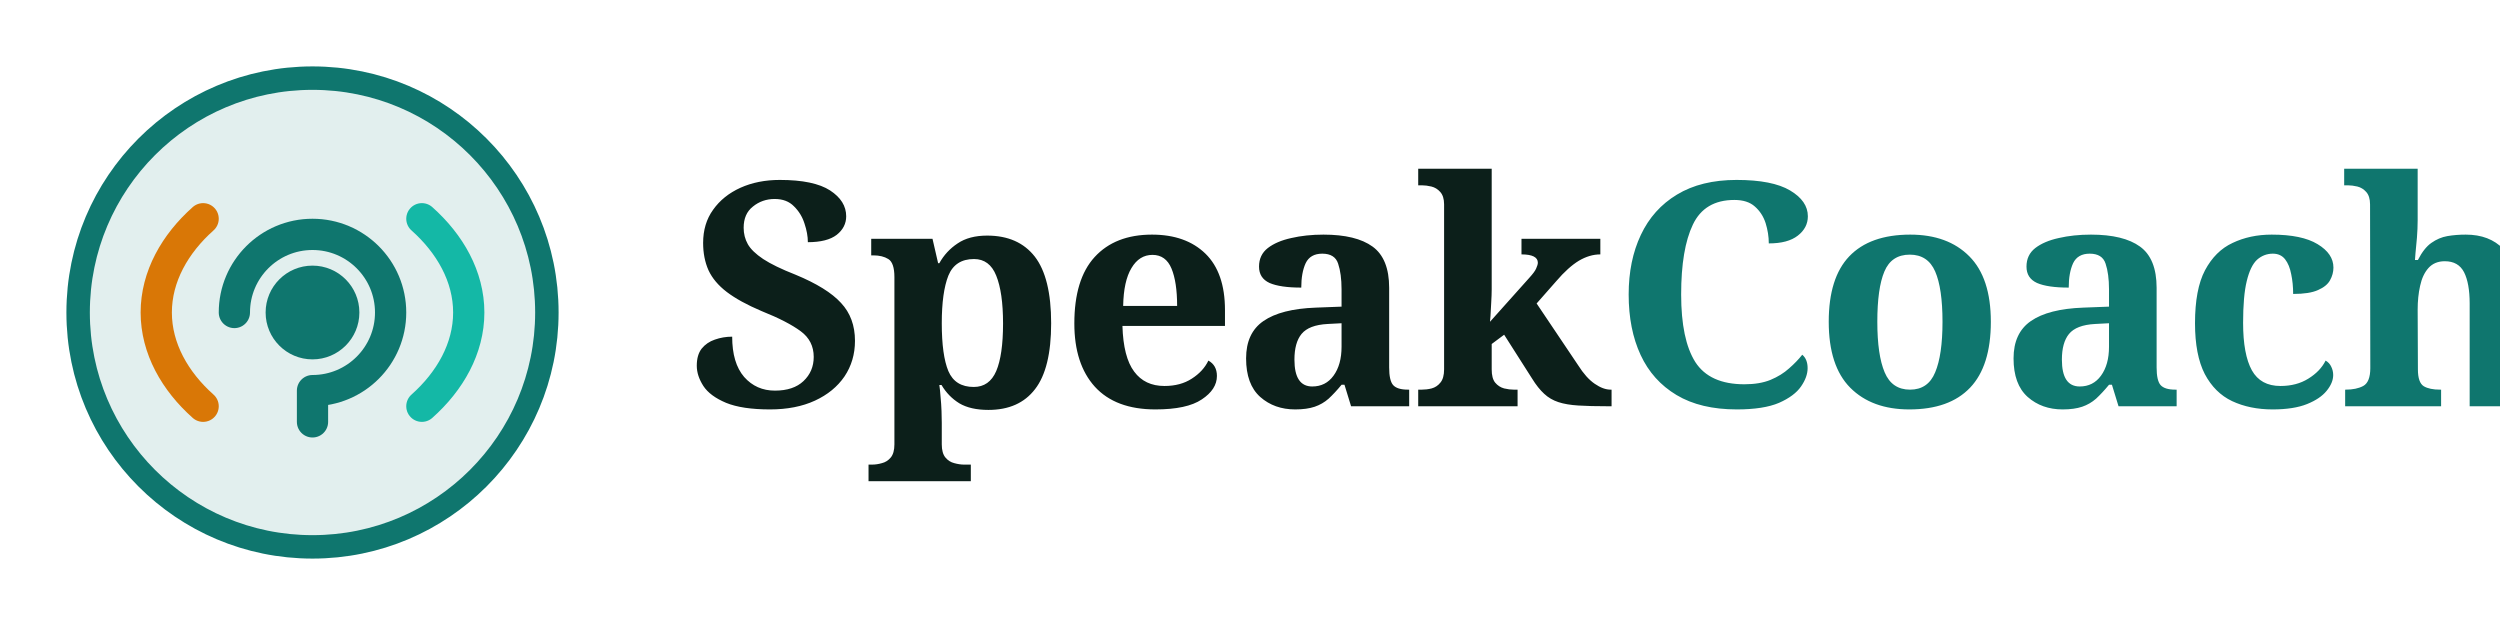
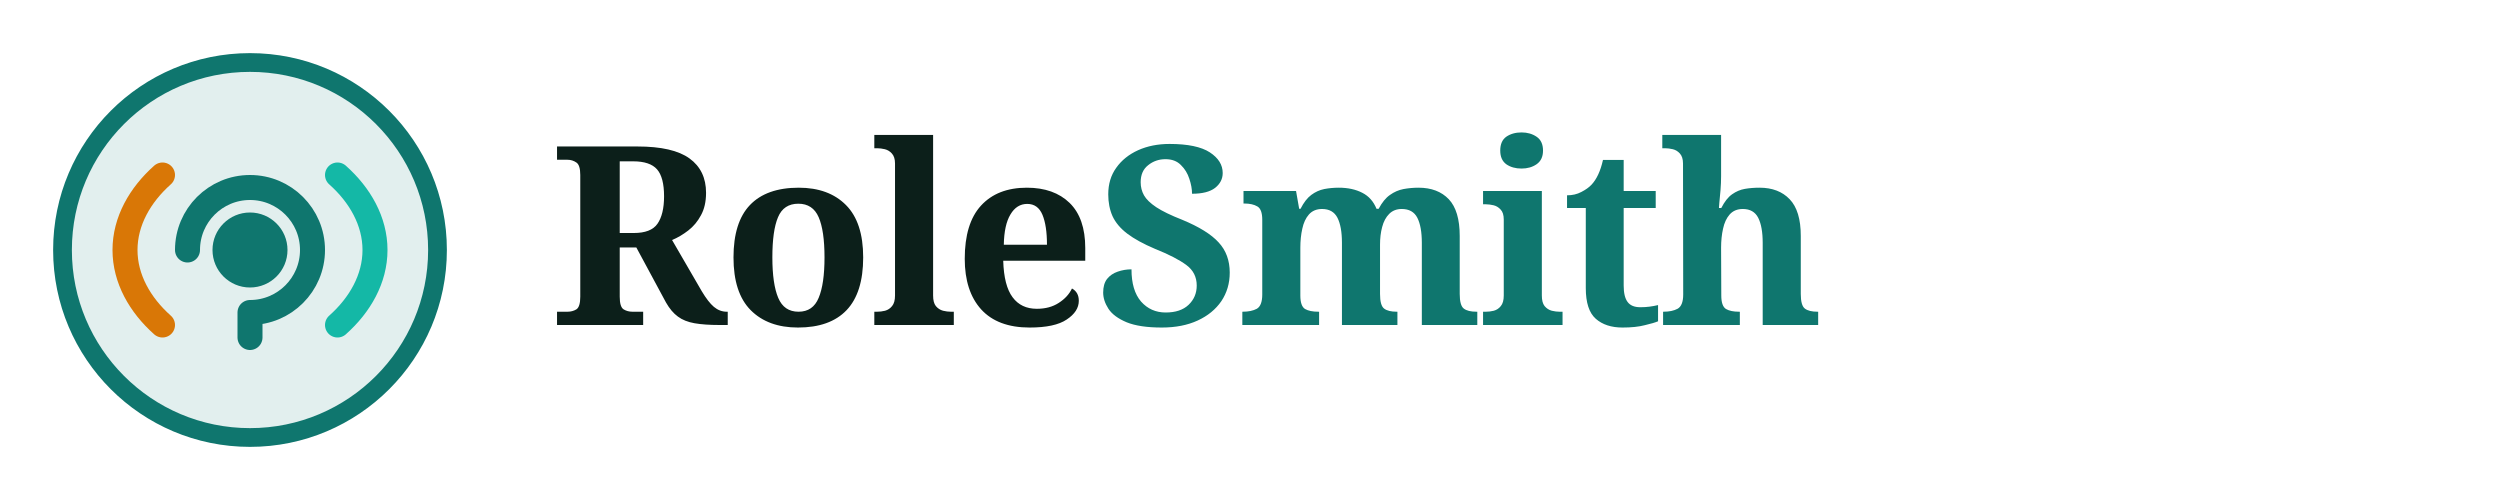
- <svg xmlns="http://www.w3.org/2000/svg" viewBox="0 0 160 40" fill="none">
+ <svg xmlns="http://www.w3.org/2000/svg" viewBox="0 0 200 40" fill="none">
  <g transform="translate(4, 4)">
    <circle cx="16" cy="16" r="15" fill="#0f766e" fill-opacity="0.12" stroke="#0f766e" stroke-width="1.5" />
    <path d="M11 16C11 13.239 13.239 11 16 11C18.761 11 21 13.239 21 16C21 18.761 18.761 21 16 21V23" stroke="#0f766e" stroke-width="2" stroke-linecap="round" stroke-linejoin="round" />
    <circle cx="16" cy="16" r="3" fill="#0f766e" />
    <path d="M23 10C24.8 11.6 26 13.7 26 16C26 18.3 24.8 20.4 23 22" stroke="#14b8a6" stroke-width="2" stroke-linecap="round" />
    <path d="M9 10C7.2 11.6 6 13.7 6 16C6 18.3 7.2 20.4 9 22" stroke="#d97706" stroke-width="2" stroke-linecap="round" />
  </g>
-   <text x="44" y="26" font-family="'Fraunces', serif" font-weight="700" font-size="20" fill="#0c1f1a" letter-spacing="-0.02em">Speak<tspan fill="#0f766e">Coach</tspan>
+   <text x="44" y="26" font-family="'Fraunces', serif" font-weight="700" font-size="20" fill="#0c1f1a" letter-spacing="-0.02em">Role<tspan fill="#0f766e">Smith</tspan>
  </text>
</svg>
